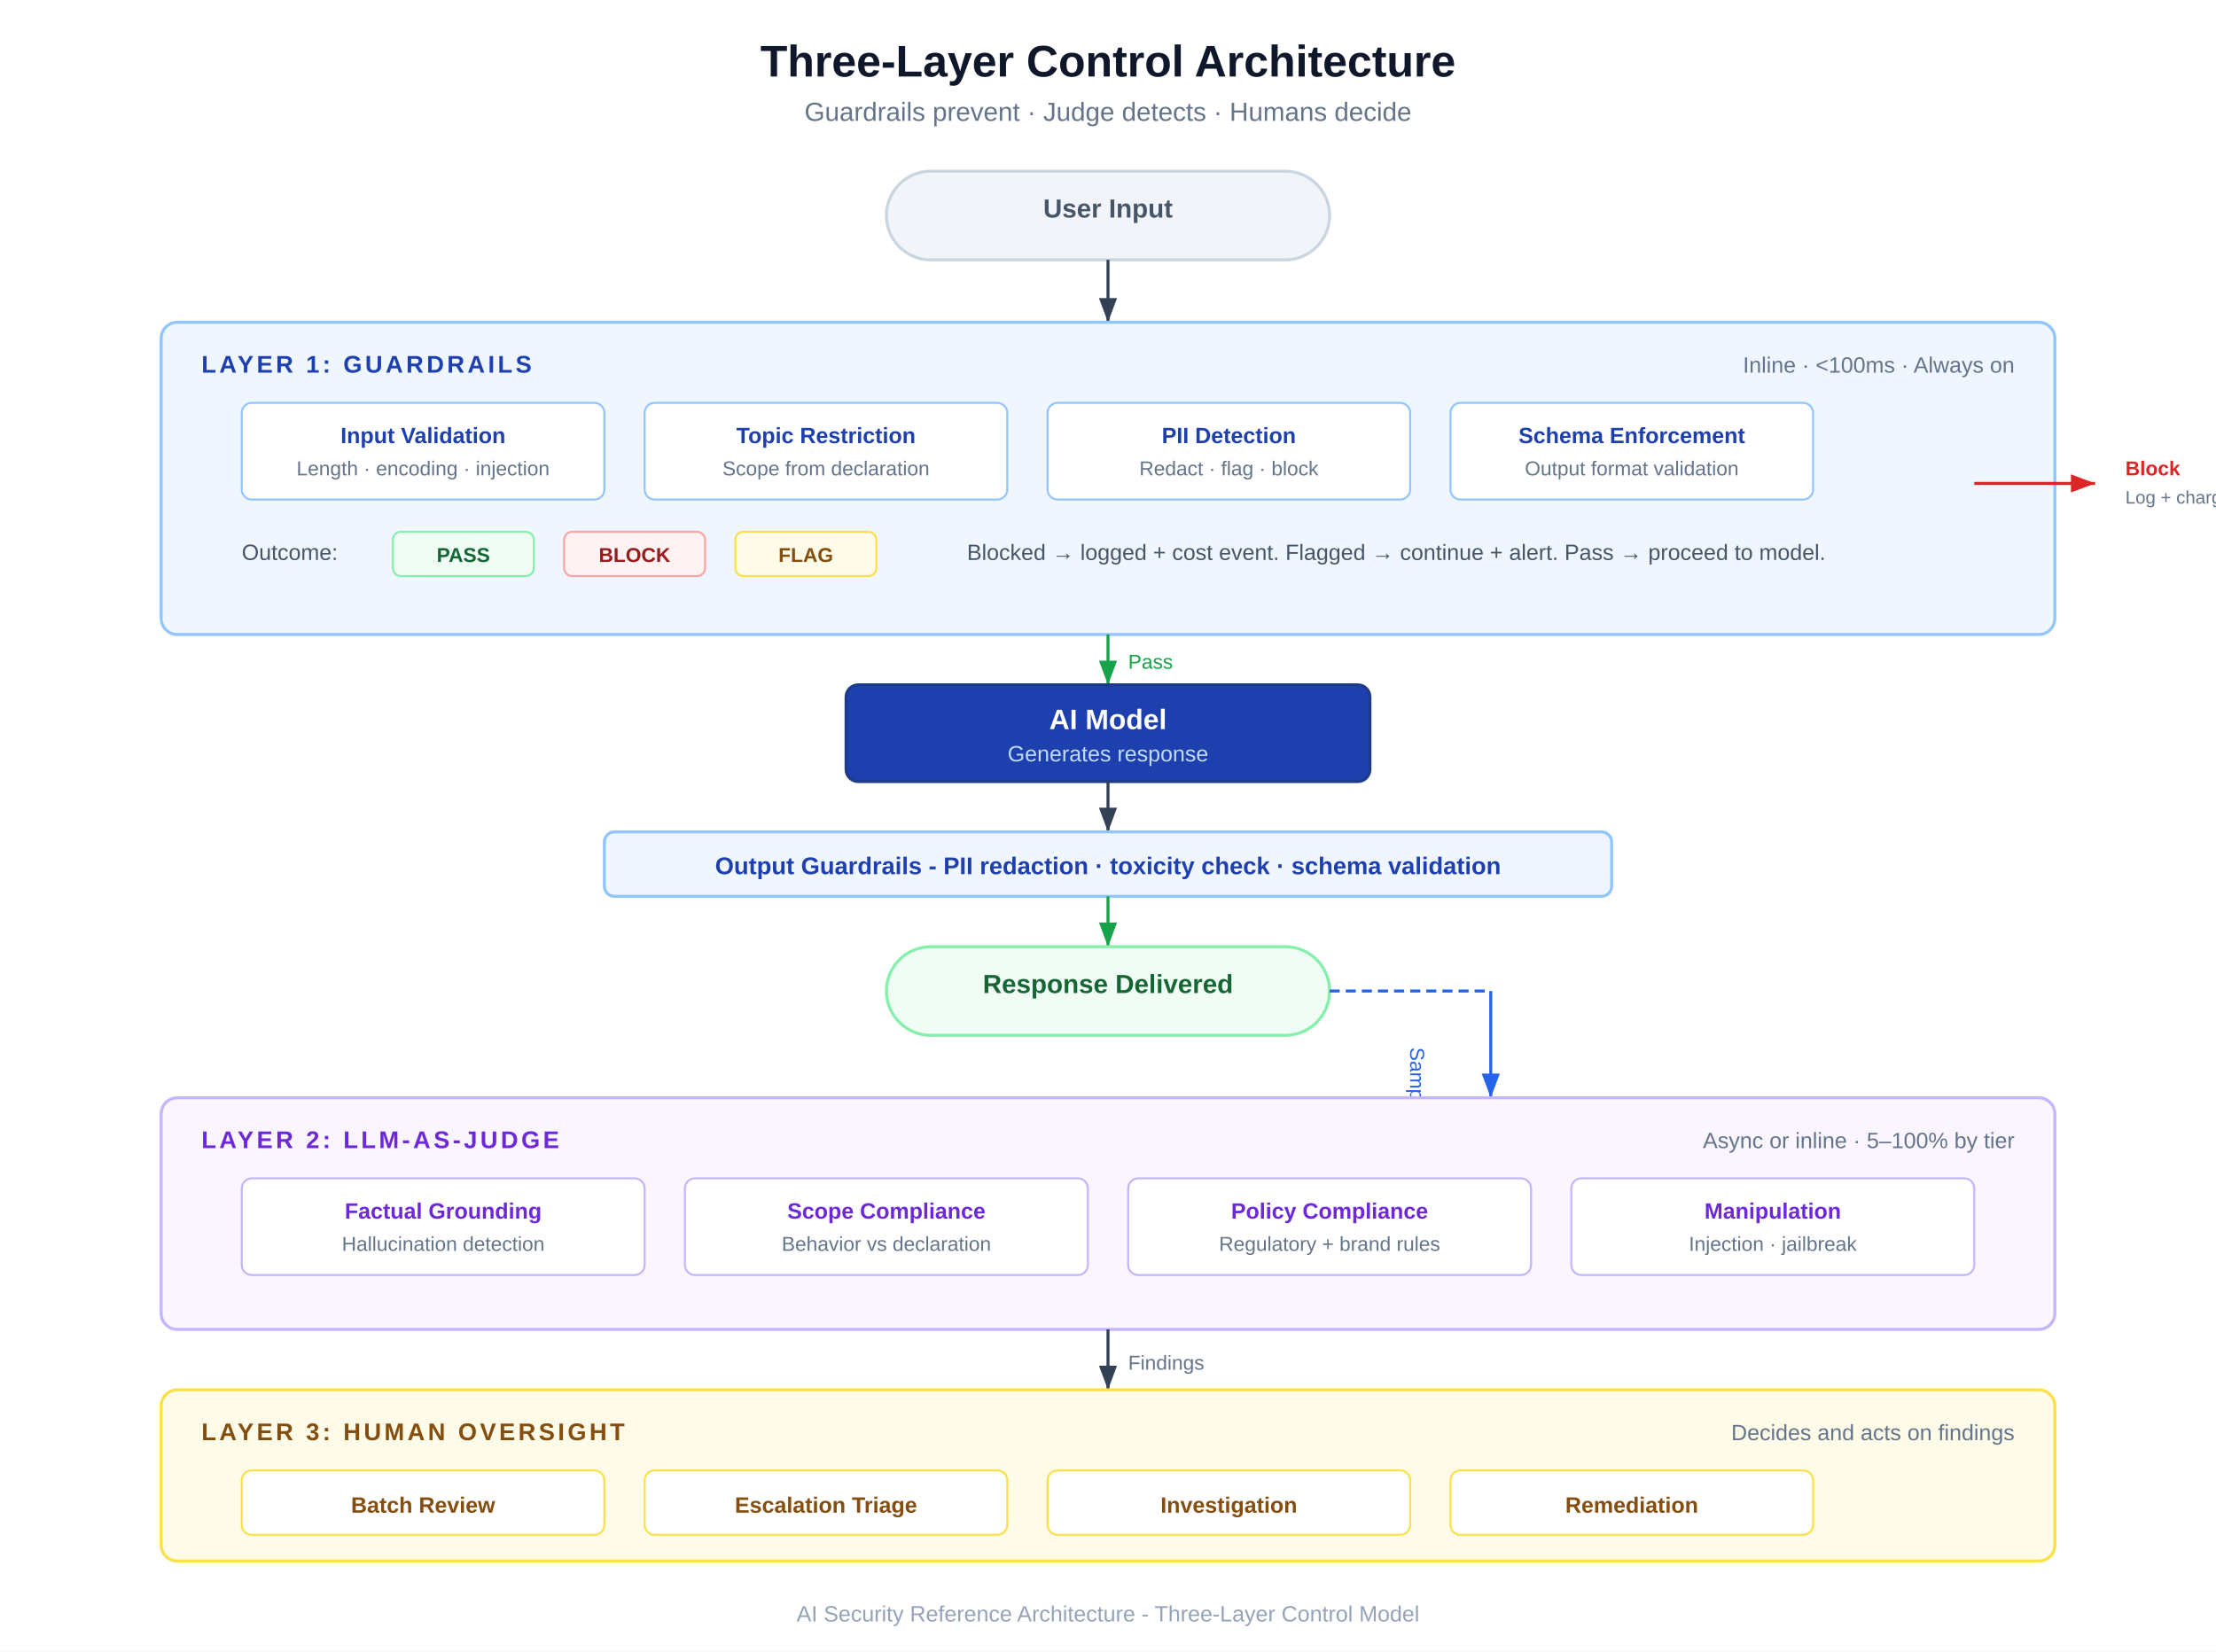
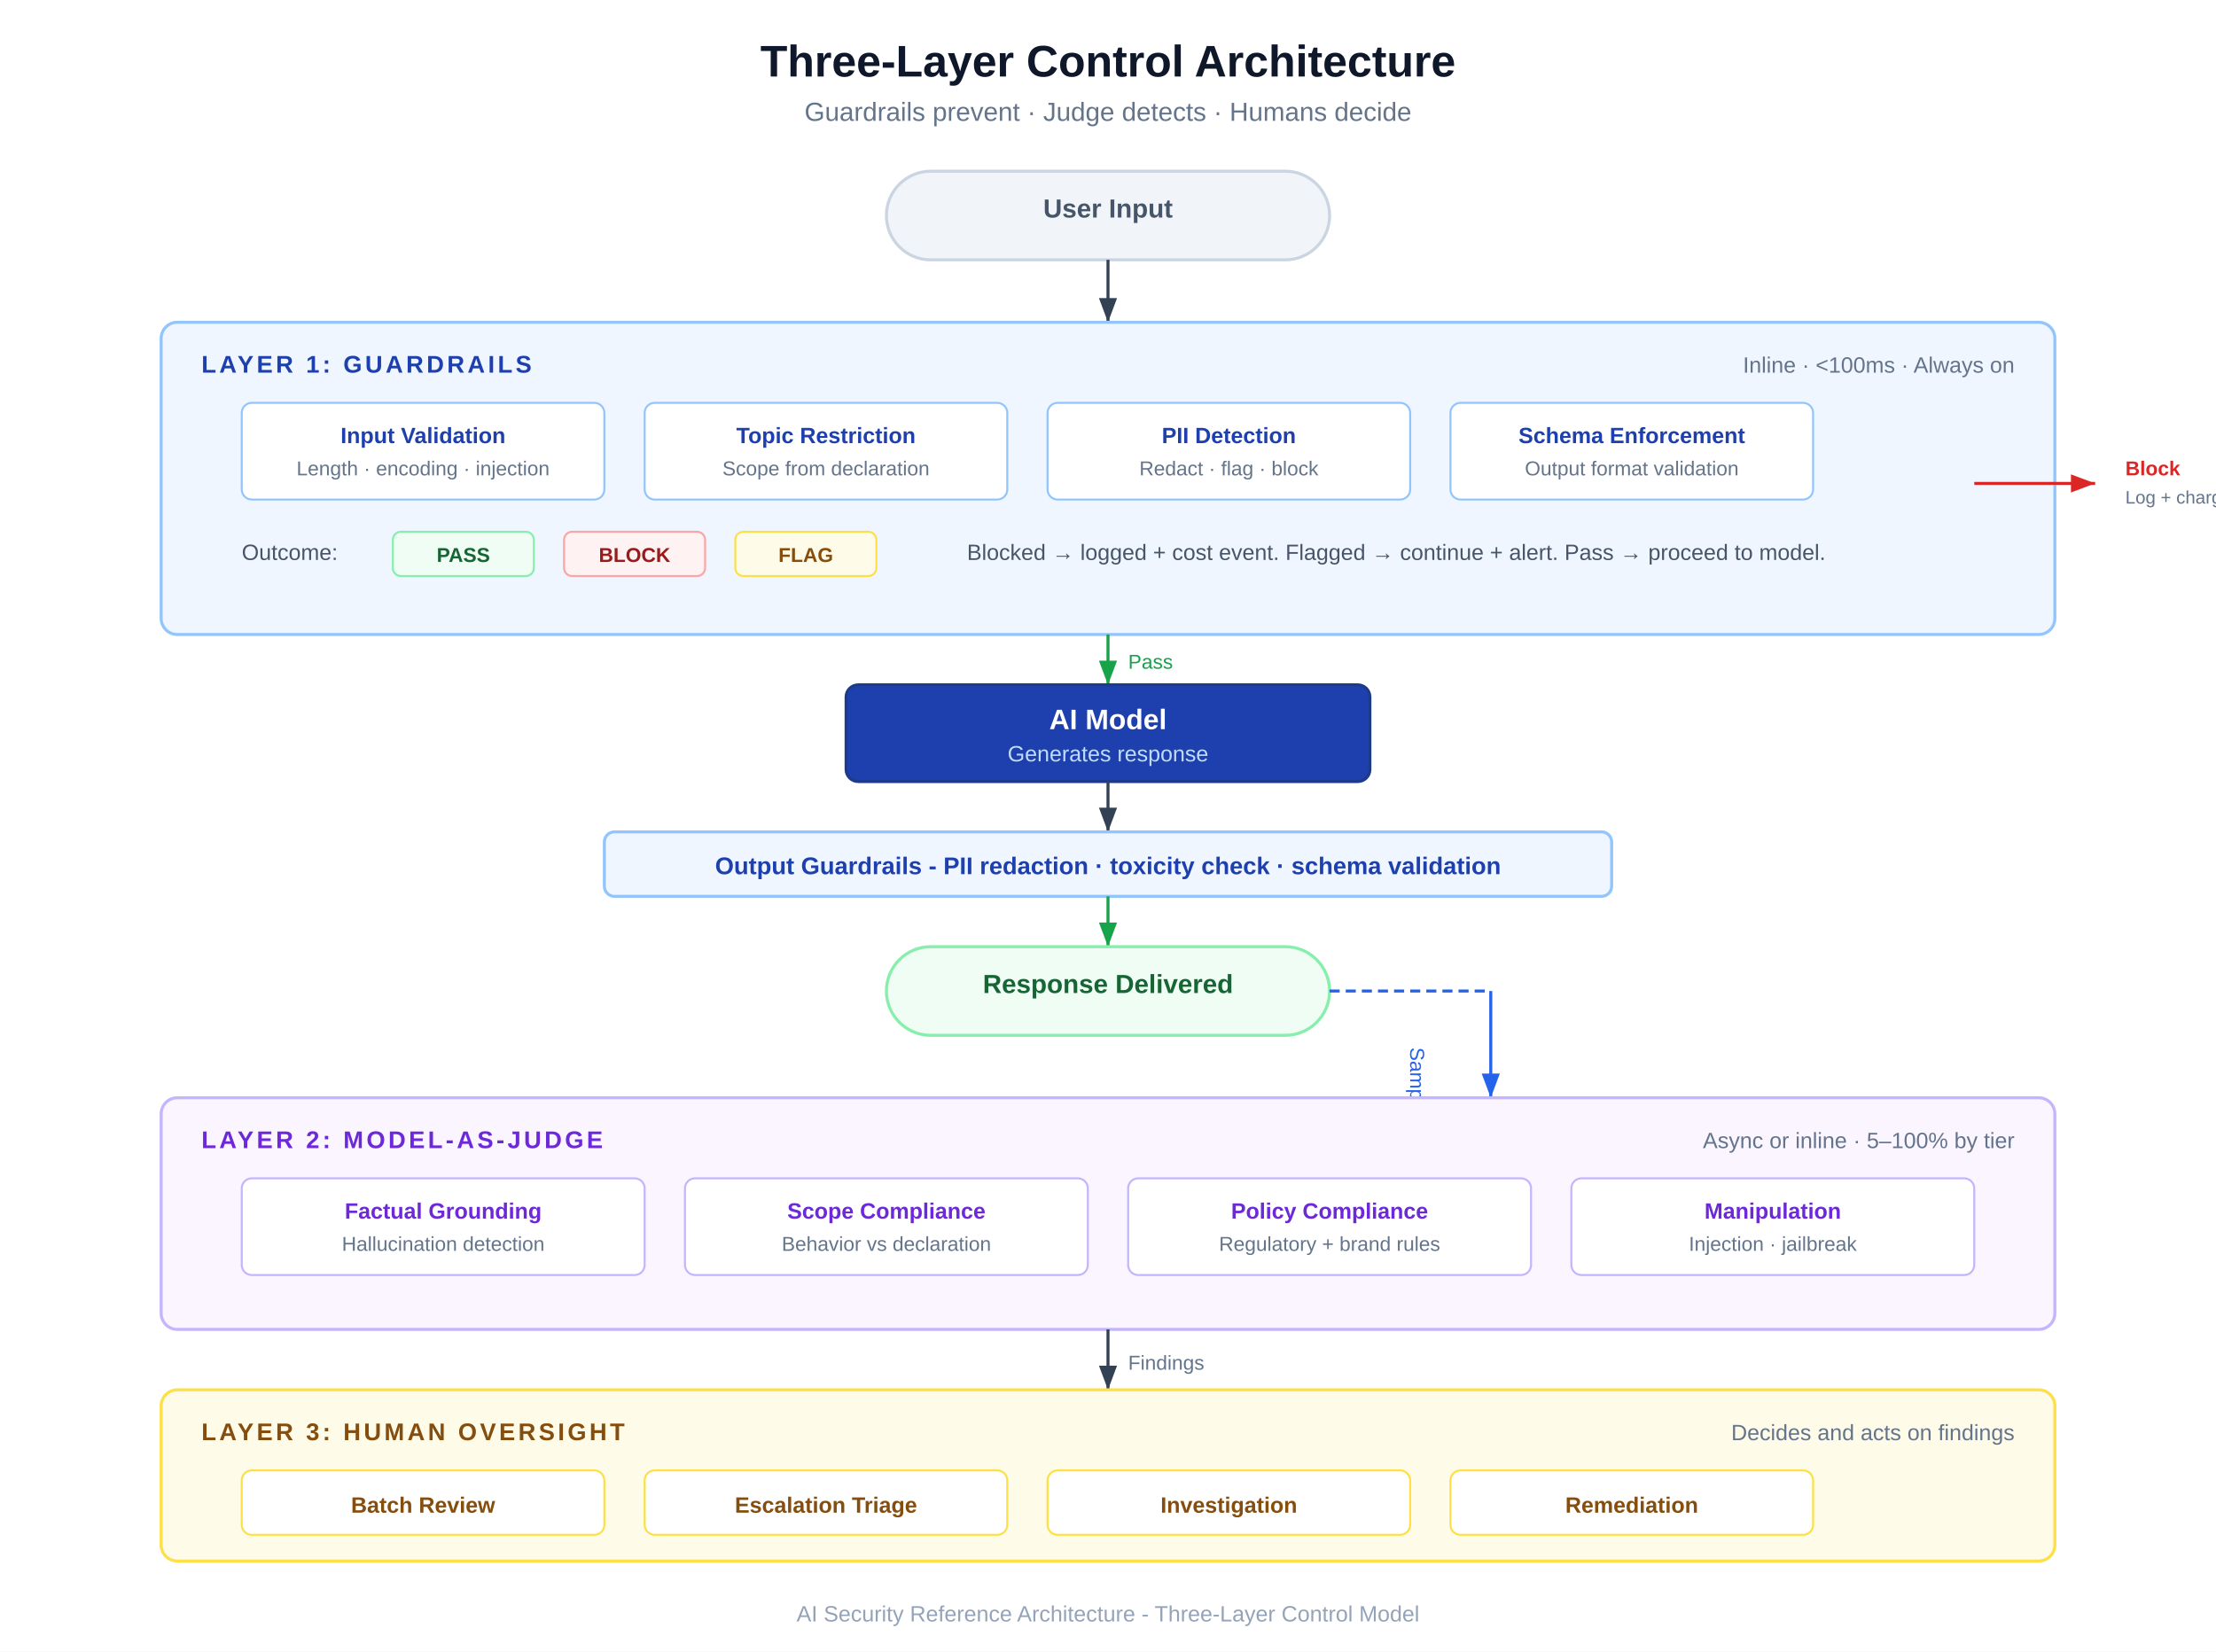
<svg xmlns="http://www.w3.org/2000/svg" width="1100" height="820" viewBox="0 0 1100 820" font-family="'Segoe UI', Arial, Helvetica, sans-serif">
  <defs>
    <marker id="arrow" markerWidth="8" markerHeight="6" refX="8" refY="3" orient="auto">
      <path d="M0,0 L8,3 L0,6 Z" fill="#334155" />
    </marker>
    <marker id="arrow-green" markerWidth="8" markerHeight="6" refX="8" refY="3" orient="auto">
      <path d="M0,0 L8,3 L0,6 Z" fill="#16a34a" />
    </marker>
    <marker id="arrow-red" markerWidth="8" markerHeight="6" refX="8" refY="3" orient="auto">
      <path d="M0,0 L8,3 L0,6 Z" fill="#dc2626" />
    </marker>
    <marker id="arrow-blue" markerWidth="8" markerHeight="6" refX="8" refY="3" orient="auto">
      <path d="M0,0 L8,3 L0,6 Z" fill="#2563eb" />
    </marker>
    <marker id="arrow-amber" markerWidth="8" markerHeight="6" refX="8" refY="3" orient="auto">
      <path d="M0,0 L8,3 L0,6 Z" fill="#d97706" />
    </marker>
  </defs>
  <rect width="1100" height="820" fill="#ffffff" />
  <text x="550" y="38" text-anchor="middle" font-size="22" font-weight="700" fill="#0f172a">Three-Layer Control Architecture</text>
  <text x="550" y="60" text-anchor="middle" font-size="13" fill="#64748b">Guardrails prevent · Judge detects · Humans decide</text>
  <rect x="440" y="85" width="220" height="44" rx="22" fill="#f1f5f9" stroke="#cbd5e1" stroke-width="1.5" />
  <text x="550" y="108" text-anchor="middle" font-size="13" font-weight="600" fill="#475569">User Input</text>
  <line x1="550" y1="129" x2="550" y2="160" stroke="#334155" stroke-width="1.5" marker-end="url(#arrow)" />
  <rect x="80" y="160" width="940" height="155" rx="8" fill="#eff6ff" stroke="#93c5fd" stroke-width="1.5" />
  <text x="100" y="185" font-size="12" font-weight="700" fill="#1e40af" letter-spacing="1.5">LAYER 1: GUARDRAILS</text>
  <text x="1000" y="185" text-anchor="end" font-size="11" fill="#64748b">Inline · &lt;100ms · Always on</text>
  <rect x="120" y="200" width="180" height="48" rx="5" fill="#ffffff" stroke="#93c5fd" stroke-width="1" />
  <text x="210" y="220" text-anchor="middle" font-size="11" font-weight="600" fill="#1e40af">Input Validation</text>
  <text x="210" y="236" text-anchor="middle" font-size="10" fill="#64748b">Length · encoding · injection</text>
  <rect x="320" y="200" width="180" height="48" rx="5" fill="#ffffff" stroke="#93c5fd" stroke-width="1" />
  <text x="410" y="220" text-anchor="middle" font-size="11" font-weight="600" fill="#1e40af">Topic Restriction</text>
  <text x="410" y="236" text-anchor="middle" font-size="10" fill="#64748b">Scope from declaration</text>
  <rect x="520" y="200" width="180" height="48" rx="5" fill="#ffffff" stroke="#93c5fd" stroke-width="1" />
  <text x="610" y="220" text-anchor="middle" font-size="11" font-weight="600" fill="#1e40af">PII Detection</text>
  <text x="610" y="236" text-anchor="middle" font-size="10" fill="#64748b">Redact · flag · block</text>
  <rect x="720" y="200" width="180" height="48" rx="5" fill="#ffffff" stroke="#93c5fd" stroke-width="1" />
  <text x="810" y="220" text-anchor="middle" font-size="11" font-weight="600" fill="#1e40af">Schema Enforcement</text>
  <text x="810" y="236" text-anchor="middle" font-size="10" fill="#64748b">Output format validation</text>
  <text x="120" y="278" font-size="11" fill="#475569">Outcome:</text>
  <rect x="195" y="264" width="70" height="22" rx="4" fill="#f0fdf4" stroke="#86efac" stroke-width="1" />
  <text x="230" y="279" text-anchor="middle" font-size="10" font-weight="600" fill="#166534">PASS</text>
  <rect x="280" y="264" width="70" height="22" rx="4" fill="#fef2f2" stroke="#fca5a5" stroke-width="1" />
  <text x="315" y="279" text-anchor="middle" font-size="10" font-weight="600" fill="#991b1b">BLOCK</text>
  <rect x="365" y="264" width="70" height="22" rx="4" fill="#fefce8" stroke="#fde047" stroke-width="1" />
  <text x="400" y="279" text-anchor="middle" font-size="10" font-weight="600" fill="#854d0e">FLAG</text>
  <text x="480" y="278" font-size="11" fill="#475569">Blocked → logged + cost event. Flagged → continue + alert. Pass → proceed to model.</text>
  <line x1="550" y1="315" x2="550" y2="340" stroke="#16a34a" stroke-width="1.5" marker-end="url(#arrow-green)" />
  <text x="560" y="332" font-size="10" fill="#16a34a">Pass</text>
  <line x1="980" y1="240" x2="1040" y2="240" stroke="#dc2626" stroke-width="1.5" marker-end="url(#arrow-red)" />
  <text x="1055" y="236" font-size="10" font-weight="600" fill="#dc2626">Block</text>
  <text x="1055" y="250" font-size="9" fill="#64748b">Log + charge</text>
  <rect x="420" y="340" width="260" height="48" rx="6" fill="#1e40af" stroke="#1e3a8a" stroke-width="1.5" />
  <text x="550" y="362" text-anchor="middle" font-size="14" font-weight="700" fill="#ffffff">AI Model</text>
  <text x="550" y="378" text-anchor="middle" font-size="11" fill="#bfdbfe">Generates response</text>
  <line x1="550" y1="388" x2="550" y2="413" stroke="#334155" stroke-width="1.5" marker-end="url(#arrow)" />
  <rect x="300" y="413" width="500" height="32" rx="5" fill="#eff6ff" stroke="#93c5fd" stroke-width="1.5" />
  <text x="550" y="434" text-anchor="middle" font-size="12" font-weight="600" fill="#1e40af">Output Guardrails - PII redaction · toxicity check · schema validation</text>
  <line x1="550" y1="445" x2="550" y2="470" stroke="#16a34a" stroke-width="1.5" marker-end="url(#arrow-green)" />
  <rect x="440" y="470" width="220" height="44" rx="22" fill="#f0fdf4" stroke="#86efac" stroke-width="1.5" />
  <text x="550" y="493" text-anchor="middle" font-size="13" font-weight="600" fill="#166534">Response Delivered</text>
  <line x1="660" y1="492" x2="740" y2="492" stroke="#2563eb" stroke-width="1.5" stroke-dasharray="5,3" />
  <line x1="740" y1="492" x2="740" y2="545" stroke="#2563eb" stroke-width="1.5" marker-end="url(#arrow-blue)" />
  <text x="700" y="520" font-size="10" fill="#2563eb" transform="rotate(90, 700, 520)">Sample</text>
  <rect x="80" y="545" width="940" height="115" rx="8" fill="#faf5ff" stroke="#c4b5fd" stroke-width="1.5" />
-   <text x="100" y="570" font-size="12" font-weight="700" fill="#6d28d9" letter-spacing="1.5">LAYER 2: LLM-AS-JUDGE</text>
+   <text x="100" y="570" font-size="12" font-weight="700" fill="#6d28d9" letter-spacing="1.5">LAYER 2: MODEL-AS-JUDGE</text>
  <text x="1000" y="570" text-anchor="end" font-size="11" fill="#64748b">Async or inline · 5–100% by tier</text>
  <rect x="120" y="585" width="200" height="48" rx="5" fill="#ffffff" stroke="#c4b5fd" stroke-width="1" />
  <text x="220" y="605" text-anchor="middle" font-size="11" font-weight="600" fill="#6d28d9">Factual Grounding</text>
  <text x="220" y="621" text-anchor="middle" font-size="10" fill="#64748b">Hallucination detection</text>
  <rect x="340" y="585" width="200" height="48" rx="5" fill="#ffffff" stroke="#c4b5fd" stroke-width="1" />
  <text x="440" y="605" text-anchor="middle" font-size="11" font-weight="600" fill="#6d28d9">Scope Compliance</text>
  <text x="440" y="621" text-anchor="middle" font-size="10" fill="#64748b">Behavior vs declaration</text>
  <rect x="560" y="585" width="200" height="48" rx="5" fill="#ffffff" stroke="#c4b5fd" stroke-width="1" />
  <text x="660" y="605" text-anchor="middle" font-size="11" font-weight="600" fill="#6d28d9">Policy Compliance</text>
  <text x="660" y="621" text-anchor="middle" font-size="10" fill="#64748b">Regulatory + brand rules</text>
  <rect x="780" y="585" width="200" height="48" rx="5" fill="#ffffff" stroke="#c4b5fd" stroke-width="1" />
  <text x="880" y="605" text-anchor="middle" font-size="11" font-weight="600" fill="#6d28d9">Manipulation</text>
  <text x="880" y="621" text-anchor="middle" font-size="10" fill="#64748b">Injection · jailbreak</text>
  <line x1="550" y1="660" x2="550" y2="690" stroke="#334155" stroke-width="1.5" marker-end="url(#arrow)" />
  <text x="560" y="680" font-size="10" fill="#64748b">Findings</text>
  <rect x="80" y="690" width="940" height="85" rx="8" fill="#fefce8" stroke="#fde047" stroke-width="1.5" />
  <text x="100" y="715" font-size="12" font-weight="700" fill="#854d0e" letter-spacing="1.5">LAYER 3: HUMAN OVERSIGHT</text>
  <text x="1000" y="715" text-anchor="end" font-size="11" fill="#64748b">Decides and acts on findings</text>
  <rect x="120" y="730" width="180" height="32" rx="5" fill="#ffffff" stroke="#fde047" stroke-width="1" />
  <text x="210" y="751" text-anchor="middle" font-size="11" font-weight="600" fill="#854d0e">Batch Review</text>
  <rect x="320" y="730" width="180" height="32" rx="5" fill="#ffffff" stroke="#fde047" stroke-width="1" />
  <text x="410" y="751" text-anchor="middle" font-size="11" font-weight="600" fill="#854d0e">Escalation Triage</text>
  <rect x="520" y="730" width="180" height="32" rx="5" fill="#ffffff" stroke="#fde047" stroke-width="1" />
  <text x="610" y="751" text-anchor="middle" font-size="11" font-weight="600" fill="#854d0e">Investigation</text>
  <rect x="720" y="730" width="180" height="32" rx="5" fill="#ffffff" stroke="#fde047" stroke-width="1" />
  <text x="810" y="751" text-anchor="middle" font-size="11" font-weight="600" fill="#854d0e">Remediation</text>
  <text x="550" y="805" text-anchor="middle" font-size="11" fill="#94a3b8">AI Security Reference Architecture - Three-Layer Control Model</text>
</svg>
